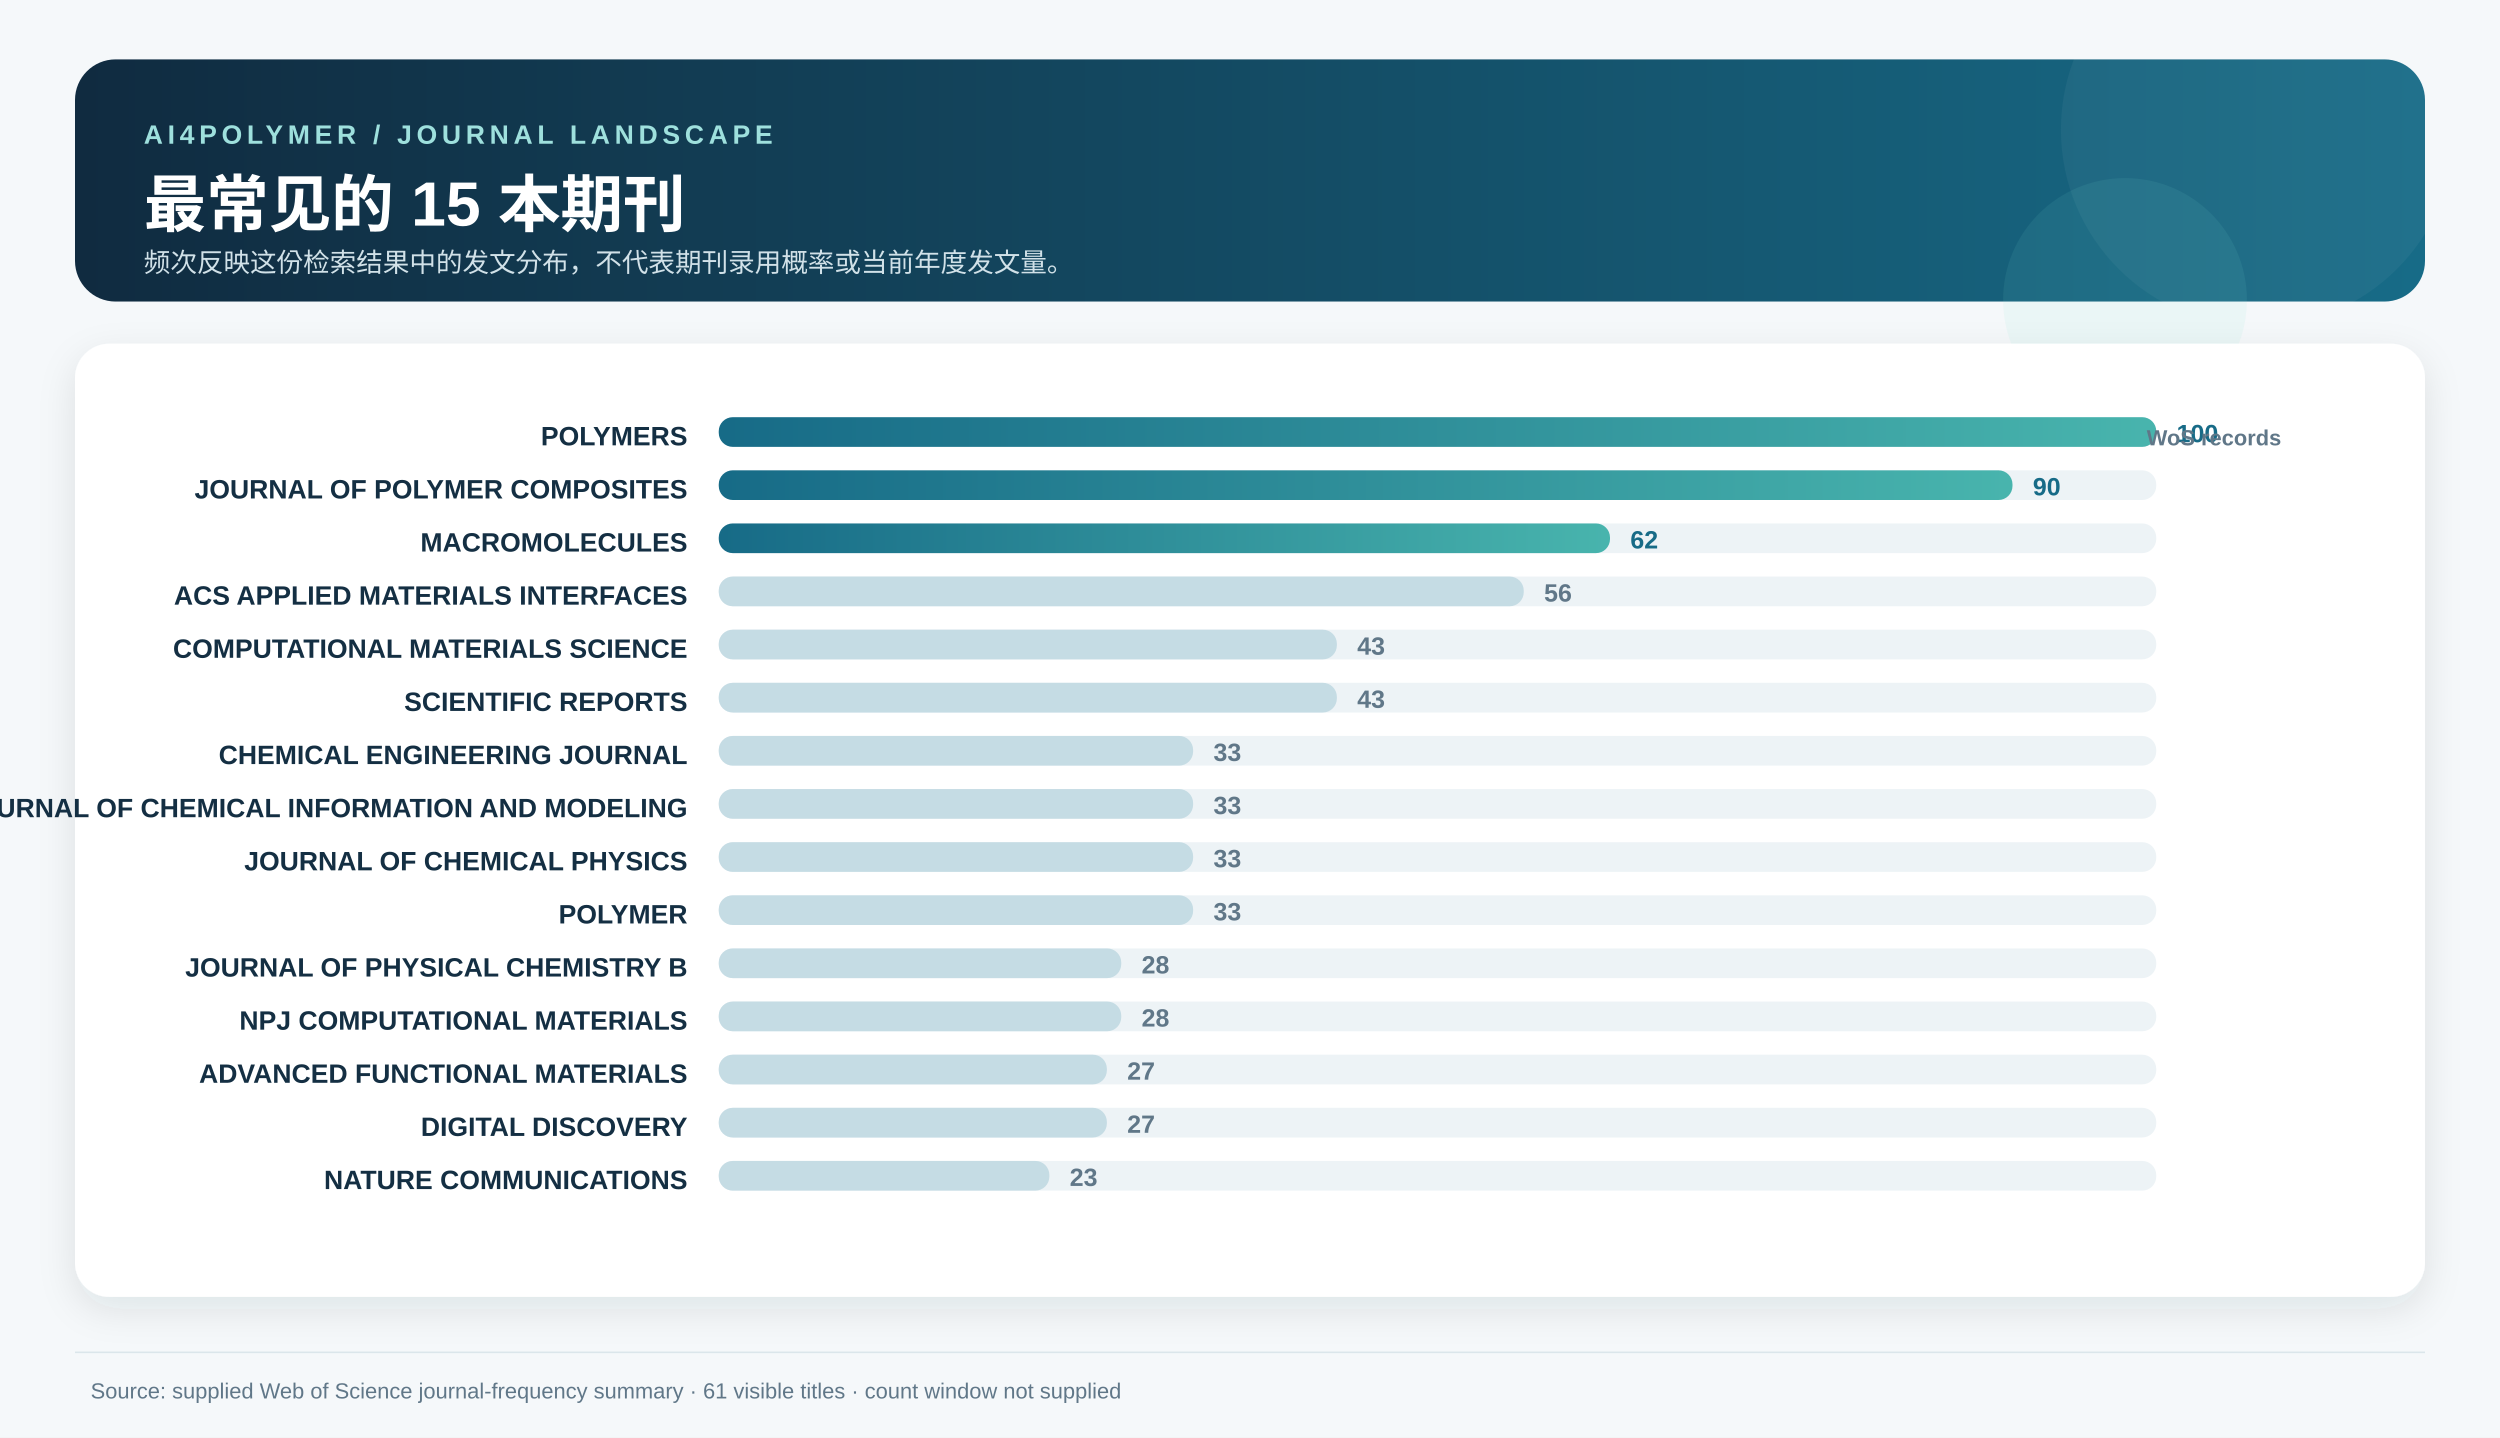
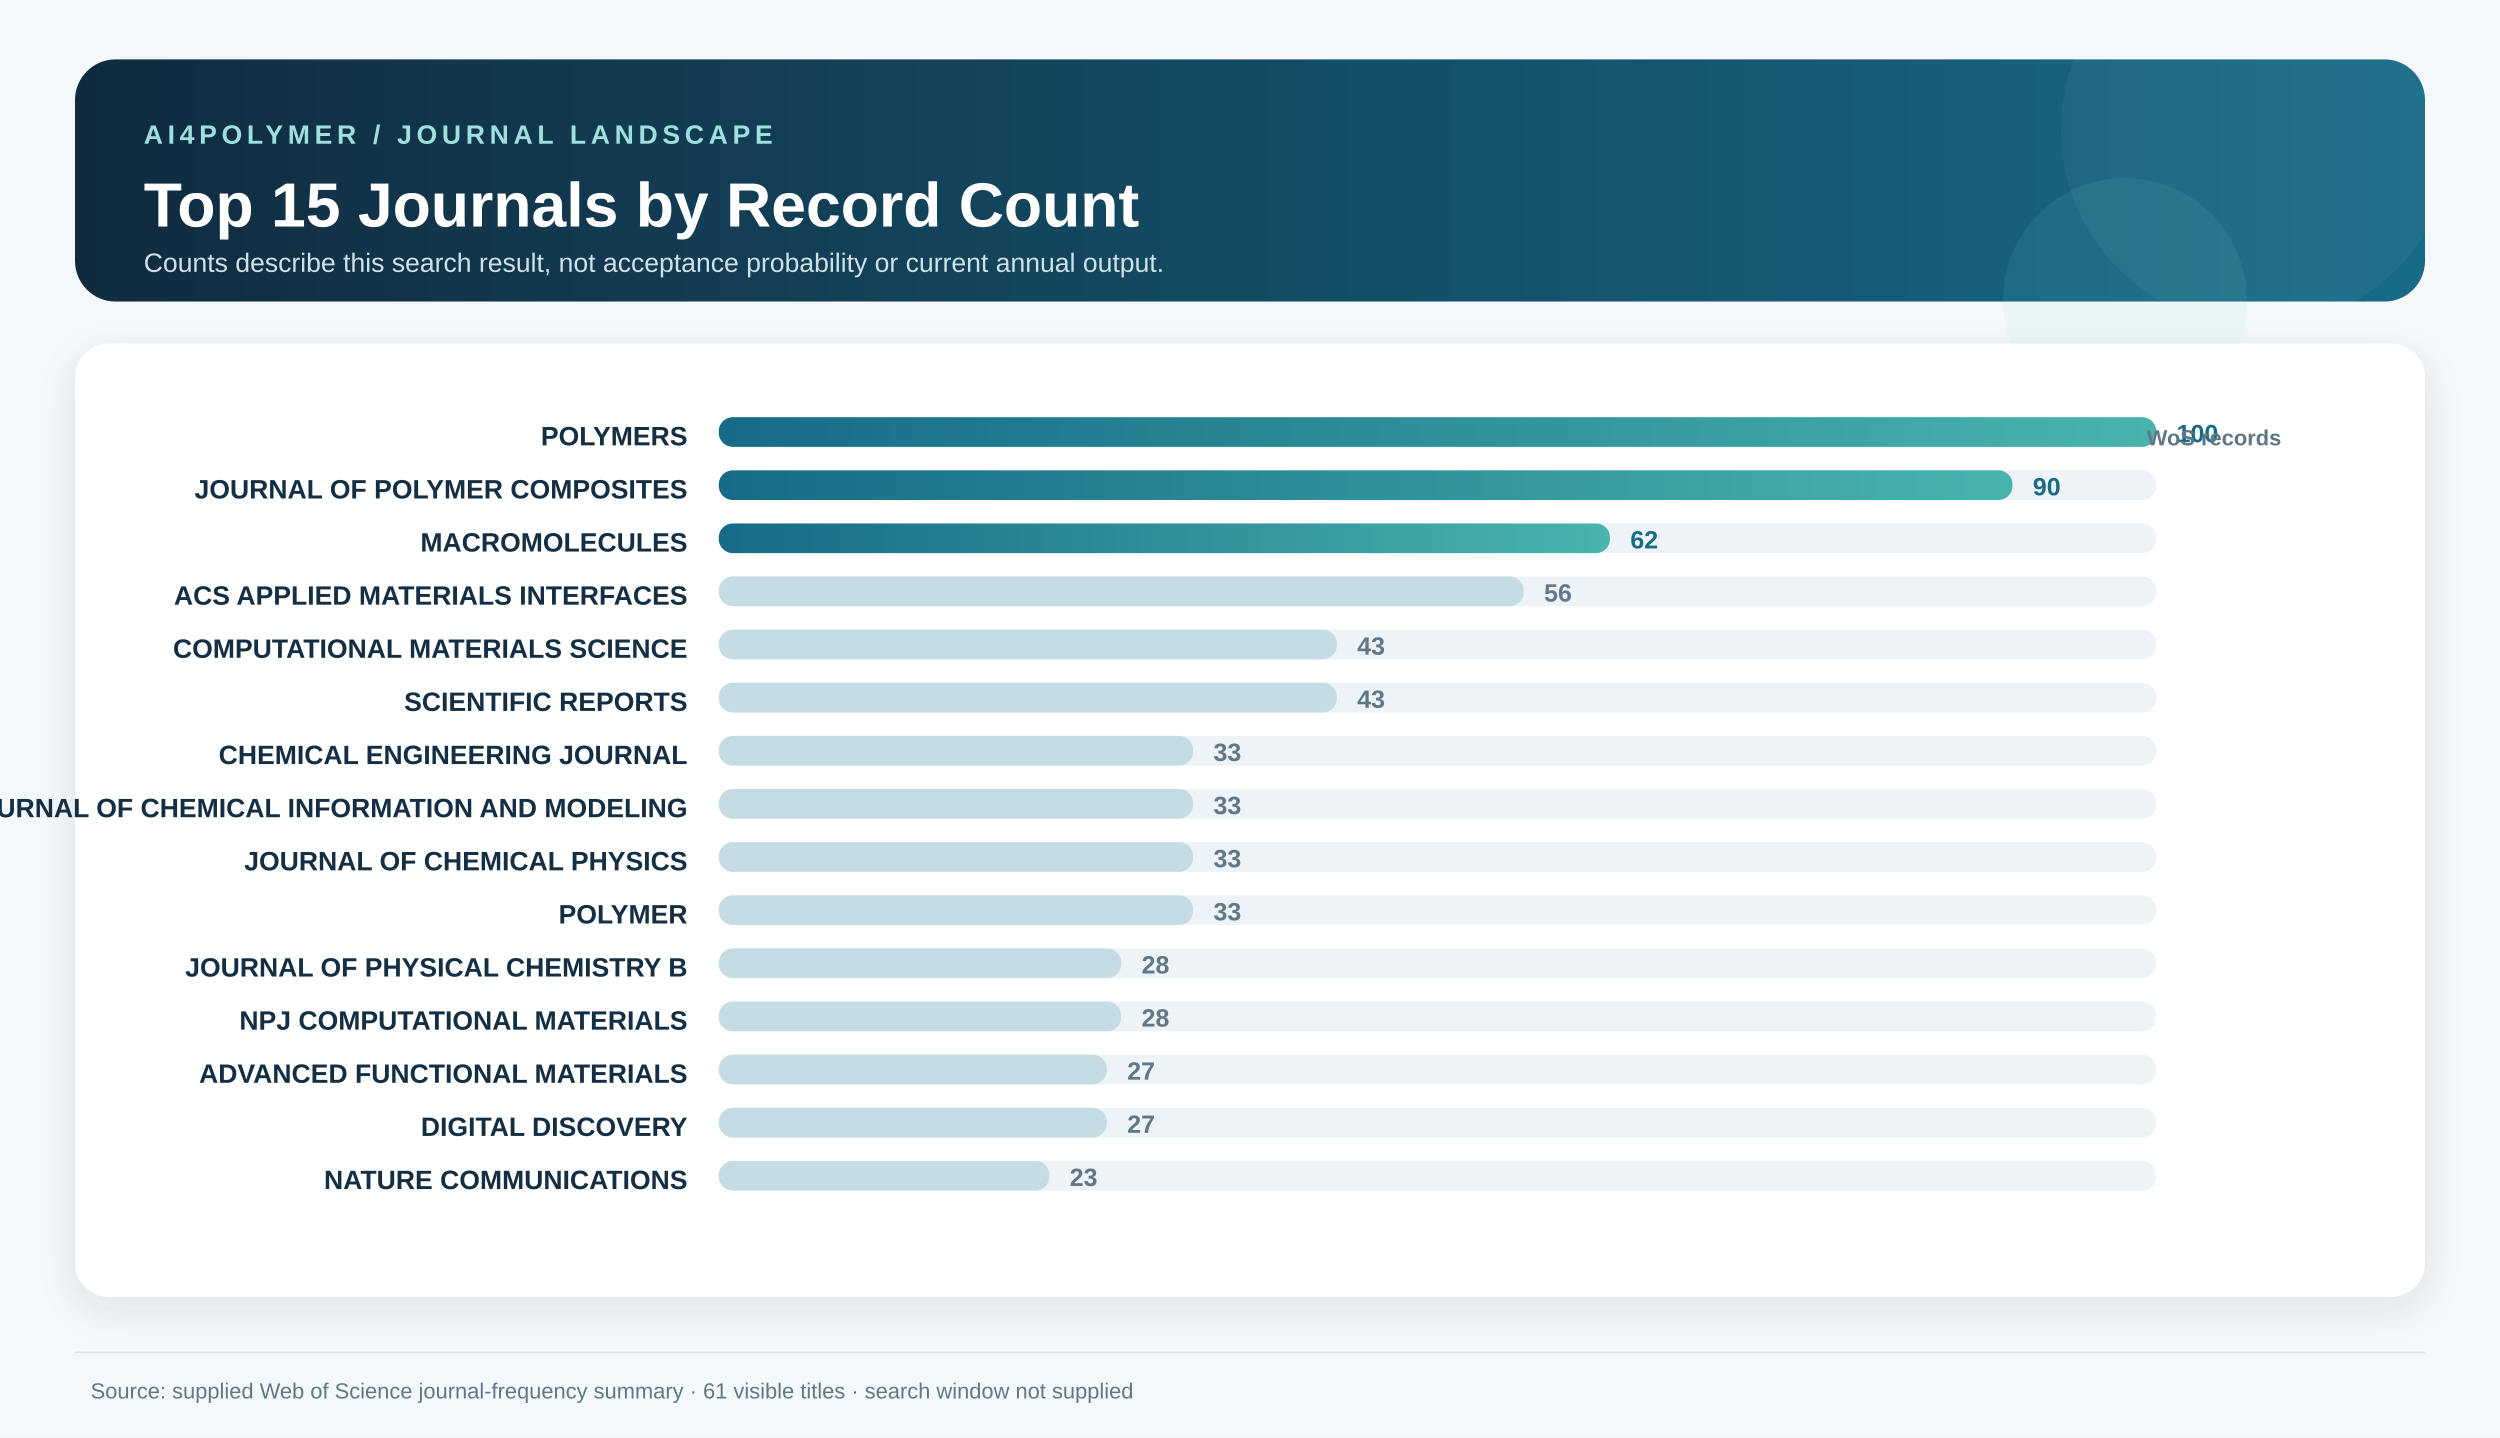
<svg xmlns="http://www.w3.org/2000/svg" width="1600" height="920" viewBox="0 0 1600 920">
  <defs>
    <linearGradient id="hero" x1="0" x2="1">
      <stop stop-color="#102b40" />
      <stop offset="1" stop-color="#176b87" />
    </linearGradient>
    <linearGradient id="bar" x1="0" x2="1">
      <stop stop-color="#176b87" />
      <stop offset="1" stop-color="#48b4ad" />
    </linearGradient>
    <filter id="shadow" x="-10%" y="-10%" width="120%" height="130%">
      <feDropShadow dx="0" dy="8" stdDeviation="12" flood-color="#142f43" flood-opacity=".10" />
    </filter>
  </defs>
  <rect width="1600" height="920" fill="#f5f8fa" />
  <rect x="48" y="38" width="1504" height="155" rx="26" fill="url(#hero)" />
  <circle cx="1445" cy="83" r="126" fill="#ffffff" opacity=".045" />
  <circle cx="1360" cy="192" r="78" fill="#7ce0cf" opacity=".09" />
-   <text x="92" y="92" font-family="Arial, PingFang SC, Microsoft YaHei, sans-serif" font-size="17" fill="#9ee0dd" font-weight="700" text-anchor="start" letter-spacing="3">AI4POLYMER  /  JOURNAL LANDSCAPE</text>
-   <text x="92" y="145" font-family="Arial, PingFang SC, Microsoft YaHei, sans-serif" font-size="40" fill="#ffffff" font-weight="700" text-anchor="start">最常见的 15 本期刊</text>
-   <text x="92" y="174" font-family="Arial, PingFang SC, Microsoft YaHei, sans-serif" font-size="17" fill="#d1e1e8" font-weight="400" text-anchor="start">频次反映这份检索结果中的发文分布，不代表期刊录用概率或当前年度发文量。</text>
+   <text x="92" y="92" font-family="Arial, Helvetica, sans-serif" font-size="17" fill="#9ee0dd" font-weight="700" text-anchor="start" letter-spacing="3">AI4POLYMER  /  JOURNAL LANDSCAPE</text>
+   <text x="92" y="145" font-family="Arial, Helvetica, sans-serif" font-size="40" fill="#ffffff" font-weight="700" text-anchor="start">Top 15 Journals by Record Count</text>
+   <text x="92" y="174" font-family="Arial, Helvetica, sans-serif" font-size="17" fill="#d1e1e8" font-weight="400" text-anchor="start">Counts describe this search result, not acceptance probability or current annual output.</text>
  <rect x="48" y="220" width="1504" height="610" rx="22" fill="#ffffff" filter="url(#shadow)" />
-   <text x="440" y="285" font-family="Arial, PingFang SC, Microsoft YaHei, sans-serif" font-size="17" fill="#142f43" font-weight="600" text-anchor="end">POLYMERS</text>
+   <text x="440" y="285" font-family="Arial, Helvetica, sans-serif" font-size="17" fill="#142f43" font-weight="600" text-anchor="end">POLYMERS</text>
  <rect x="460" y="267" width="920" height="19" rx="9" fill="#edf3f6" />
  <rect x="460" y="267" width="920.0" height="19" rx="9" fill="url(#bar)" />
-   <text x="1393.0" y="283" font-family="Arial, PingFang SC, Microsoft YaHei, sans-serif" font-size="16" fill="#176b87" font-weight="700" text-anchor="start">100</text>
-   <text x="440" y="319" font-family="Arial, PingFang SC, Microsoft YaHei, sans-serif" font-size="17" fill="#142f43" font-weight="600" text-anchor="end">JOURNAL OF POLYMER COMPOSITES</text>
+   <text x="1393.0" y="283" font-family="Arial, Helvetica, sans-serif" font-size="16" fill="#176b87" font-weight="700" text-anchor="start">100</text>
+   <text x="440" y="319" font-family="Arial, Helvetica, sans-serif" font-size="17" fill="#142f43" font-weight="600" text-anchor="end">JOURNAL OF POLYMER COMPOSITES</text>
  <rect x="460" y="301" width="920" height="19" rx="9" fill="#edf3f6" />
  <rect x="460" y="301" width="828.0" height="19" rx="9" fill="url(#bar)" />
-   <text x="1301.0" y="317" font-family="Arial, PingFang SC, Microsoft YaHei, sans-serif" font-size="16" fill="#176b87" font-weight="700" text-anchor="start">90</text>
-   <text x="440" y="353" font-family="Arial, PingFang SC, Microsoft YaHei, sans-serif" font-size="17" fill="#142f43" font-weight="600" text-anchor="end">MACROMOLECULES</text>
+   <text x="1301.0" y="317" font-family="Arial, Helvetica, sans-serif" font-size="16" fill="#176b87" font-weight="700" text-anchor="start">90</text>
+   <text x="440" y="353" font-family="Arial, Helvetica, sans-serif" font-size="17" fill="#142f43" font-weight="600" text-anchor="end">MACROMOLECULES</text>
  <rect x="460" y="335" width="920" height="19" rx="9" fill="#edf3f6" />
  <rect x="460" y="335" width="570.4" height="19" rx="9" fill="url(#bar)" />
-   <text x="1043.4" y="351" font-family="Arial, PingFang SC, Microsoft YaHei, sans-serif" font-size="16" fill="#176b87" font-weight="700" text-anchor="start">62</text>
-   <text x="440" y="387" font-family="Arial, PingFang SC, Microsoft YaHei, sans-serif" font-size="17" fill="#142f43" font-weight="600" text-anchor="end">ACS APPLIED MATERIALS INTERFACES</text>
+   <text x="1043.4" y="351" font-family="Arial, Helvetica, sans-serif" font-size="16" fill="#176b87" font-weight="700" text-anchor="start">62</text>
+   <text x="440" y="387" font-family="Arial, Helvetica, sans-serif" font-size="17" fill="#142f43" font-weight="600" text-anchor="end">ACS APPLIED MATERIALS INTERFACES</text>
  <rect x="460" y="369" width="920" height="19" rx="9" fill="#edf3f6" />
  <rect x="460" y="369" width="515.2" height="19" rx="9" fill="#c5dce4" />
-   <text x="988.2" y="385" font-family="Arial, PingFang SC, Microsoft YaHei, sans-serif" font-size="16" fill="#607788" font-weight="700" text-anchor="start">56</text>
-   <text x="440" y="421" font-family="Arial, PingFang SC, Microsoft YaHei, sans-serif" font-size="17" fill="#142f43" font-weight="600" text-anchor="end">COMPUTATIONAL MATERIALS SCIENCE</text>
+   <text x="988.2" y="385" font-family="Arial, Helvetica, sans-serif" font-size="16" fill="#607788" font-weight="700" text-anchor="start">56</text>
+   <text x="440" y="421" font-family="Arial, Helvetica, sans-serif" font-size="17" fill="#142f43" font-weight="600" text-anchor="end">COMPUTATIONAL MATERIALS SCIENCE</text>
  <rect x="460" y="403" width="920" height="19" rx="9" fill="#edf3f6" />
  <rect x="460" y="403" width="395.6" height="19" rx="9" fill="#c5dce4" />
-   <text x="868.6" y="419" font-family="Arial, PingFang SC, Microsoft YaHei, sans-serif" font-size="16" fill="#607788" font-weight="700" text-anchor="start">43</text>
-   <text x="440" y="455" font-family="Arial, PingFang SC, Microsoft YaHei, sans-serif" font-size="17" fill="#142f43" font-weight="600" text-anchor="end">SCIENTIFIC REPORTS</text>
+   <text x="868.6" y="419" font-family="Arial, Helvetica, sans-serif" font-size="16" fill="#607788" font-weight="700" text-anchor="start">43</text>
+   <text x="440" y="455" font-family="Arial, Helvetica, sans-serif" font-size="17" fill="#142f43" font-weight="600" text-anchor="end">SCIENTIFIC REPORTS</text>
  <rect x="460" y="437" width="920" height="19" rx="9" fill="#edf3f6" />
  <rect x="460" y="437" width="395.6" height="19" rx="9" fill="#c5dce4" />
-   <text x="868.6" y="453" font-family="Arial, PingFang SC, Microsoft YaHei, sans-serif" font-size="16" fill="#607788" font-weight="700" text-anchor="start">43</text>
-   <text x="440" y="489" font-family="Arial, PingFang SC, Microsoft YaHei, sans-serif" font-size="17" fill="#142f43" font-weight="600" text-anchor="end">CHEMICAL ENGINEERING JOURNAL</text>
+   <text x="868.6" y="453" font-family="Arial, Helvetica, sans-serif" font-size="16" fill="#607788" font-weight="700" text-anchor="start">43</text>
+   <text x="440" y="489" font-family="Arial, Helvetica, sans-serif" font-size="17" fill="#142f43" font-weight="600" text-anchor="end">CHEMICAL ENGINEERING JOURNAL</text>
  <rect x="460" y="471" width="920" height="19" rx="9" fill="#edf3f6" />
  <rect x="460" y="471" width="303.6" height="19" rx="9" fill="#c5dce4" />
-   <text x="776.6" y="487" font-family="Arial, PingFang SC, Microsoft YaHei, sans-serif" font-size="16" fill="#607788" font-weight="700" text-anchor="start">33</text>
-   <text x="440" y="523" font-family="Arial, PingFang SC, Microsoft YaHei, sans-serif" font-size="17" fill="#142f43" font-weight="600" text-anchor="end">JOURNAL OF CHEMICAL INFORMATION AND MODELING</text>
+   <text x="776.6" y="487" font-family="Arial, Helvetica, sans-serif" font-size="16" fill="#607788" font-weight="700" text-anchor="start">33</text>
+   <text x="440" y="523" font-family="Arial, Helvetica, sans-serif" font-size="17" fill="#142f43" font-weight="600" text-anchor="end">JOURNAL OF CHEMICAL INFORMATION AND MODELING</text>
  <rect x="460" y="505" width="920" height="19" rx="9" fill="#edf3f6" />
  <rect x="460" y="505" width="303.6" height="19" rx="9" fill="#c5dce4" />
-   <text x="776.6" y="521" font-family="Arial, PingFang SC, Microsoft YaHei, sans-serif" font-size="16" fill="#607788" font-weight="700" text-anchor="start">33</text>
-   <text x="440" y="557" font-family="Arial, PingFang SC, Microsoft YaHei, sans-serif" font-size="17" fill="#142f43" font-weight="600" text-anchor="end">JOURNAL OF CHEMICAL PHYSICS</text>
+   <text x="776.6" y="521" font-family="Arial, Helvetica, sans-serif" font-size="16" fill="#607788" font-weight="700" text-anchor="start">33</text>
+   <text x="440" y="557" font-family="Arial, Helvetica, sans-serif" font-size="17" fill="#142f43" font-weight="600" text-anchor="end">JOURNAL OF CHEMICAL PHYSICS</text>
  <rect x="460" y="539" width="920" height="19" rx="9" fill="#edf3f6" />
  <rect x="460" y="539" width="303.6" height="19" rx="9" fill="#c5dce4" />
-   <text x="776.6" y="555" font-family="Arial, PingFang SC, Microsoft YaHei, sans-serif" font-size="16" fill="#607788" font-weight="700" text-anchor="start">33</text>
-   <text x="440" y="591" font-family="Arial, PingFang SC, Microsoft YaHei, sans-serif" font-size="17" fill="#142f43" font-weight="600" text-anchor="end">POLYMER</text>
+   <text x="776.6" y="555" font-family="Arial, Helvetica, sans-serif" font-size="16" fill="#607788" font-weight="700" text-anchor="start">33</text>
+   <text x="440" y="591" font-family="Arial, Helvetica, sans-serif" font-size="17" fill="#142f43" font-weight="600" text-anchor="end">POLYMER</text>
  <rect x="460" y="573" width="920" height="19" rx="9" fill="#edf3f6" />
  <rect x="460" y="573" width="303.6" height="19" rx="9" fill="#c5dce4" />
-   <text x="776.6" y="589" font-family="Arial, PingFang SC, Microsoft YaHei, sans-serif" font-size="16" fill="#607788" font-weight="700" text-anchor="start">33</text>
-   <text x="440" y="625" font-family="Arial, PingFang SC, Microsoft YaHei, sans-serif" font-size="17" fill="#142f43" font-weight="600" text-anchor="end">JOURNAL OF PHYSICAL CHEMISTRY B</text>
+   <text x="776.6" y="589" font-family="Arial, Helvetica, sans-serif" font-size="16" fill="#607788" font-weight="700" text-anchor="start">33</text>
+   <text x="440" y="625" font-family="Arial, Helvetica, sans-serif" font-size="17" fill="#142f43" font-weight="600" text-anchor="end">JOURNAL OF PHYSICAL CHEMISTRY B</text>
  <rect x="460" y="607" width="920" height="19" rx="9" fill="#edf3f6" />
  <rect x="460" y="607" width="257.6" height="19" rx="9" fill="#c5dce4" />
-   <text x="730.6" y="623" font-family="Arial, PingFang SC, Microsoft YaHei, sans-serif" font-size="16" fill="#607788" font-weight="700" text-anchor="start">28</text>
-   <text x="440" y="659" font-family="Arial, PingFang SC, Microsoft YaHei, sans-serif" font-size="17" fill="#142f43" font-weight="600" text-anchor="end">NPJ COMPUTATIONAL MATERIALS</text>
+   <text x="730.6" y="623" font-family="Arial, Helvetica, sans-serif" font-size="16" fill="#607788" font-weight="700" text-anchor="start">28</text>
+   <text x="440" y="659" font-family="Arial, Helvetica, sans-serif" font-size="17" fill="#142f43" font-weight="600" text-anchor="end">NPJ COMPUTATIONAL MATERIALS</text>
  <rect x="460" y="641" width="920" height="19" rx="9" fill="#edf3f6" />
  <rect x="460" y="641" width="257.6" height="19" rx="9" fill="#c5dce4" />
-   <text x="730.6" y="657" font-family="Arial, PingFang SC, Microsoft YaHei, sans-serif" font-size="16" fill="#607788" font-weight="700" text-anchor="start">28</text>
-   <text x="440" y="693" font-family="Arial, PingFang SC, Microsoft YaHei, sans-serif" font-size="17" fill="#142f43" font-weight="600" text-anchor="end">ADVANCED FUNCTIONAL MATERIALS</text>
+   <text x="730.6" y="657" font-family="Arial, Helvetica, sans-serif" font-size="16" fill="#607788" font-weight="700" text-anchor="start">28</text>
+   <text x="440" y="693" font-family="Arial, Helvetica, sans-serif" font-size="17" fill="#142f43" font-weight="600" text-anchor="end">ADVANCED FUNCTIONAL MATERIALS</text>
  <rect x="460" y="675" width="920" height="19" rx="9" fill="#edf3f6" />
  <rect x="460" y="675" width="248.4" height="19" rx="9" fill="#c5dce4" />
-   <text x="721.4" y="691" font-family="Arial, PingFang SC, Microsoft YaHei, sans-serif" font-size="16" fill="#607788" font-weight="700" text-anchor="start">27</text>
-   <text x="440" y="727" font-family="Arial, PingFang SC, Microsoft YaHei, sans-serif" font-size="17" fill="#142f43" font-weight="600" text-anchor="end">DIGITAL DISCOVERY</text>
+   <text x="721.4" y="691" font-family="Arial, Helvetica, sans-serif" font-size="16" fill="#607788" font-weight="700" text-anchor="start">27</text>
+   <text x="440" y="727" font-family="Arial, Helvetica, sans-serif" font-size="17" fill="#142f43" font-weight="600" text-anchor="end">DIGITAL DISCOVERY</text>
  <rect x="460" y="709" width="920" height="19" rx="9" fill="#edf3f6" />
  <rect x="460" y="709" width="248.4" height="19" rx="9" fill="#c5dce4" />
-   <text x="721.4" y="725" font-family="Arial, PingFang SC, Microsoft YaHei, sans-serif" font-size="16" fill="#607788" font-weight="700" text-anchor="start">27</text>
-   <text x="440" y="761" font-family="Arial, PingFang SC, Microsoft YaHei, sans-serif" font-size="17" fill="#142f43" font-weight="600" text-anchor="end">NATURE COMMUNICATIONS</text>
+   <text x="721.4" y="725" font-family="Arial, Helvetica, sans-serif" font-size="16" fill="#607788" font-weight="700" text-anchor="start">27</text>
+   <text x="440" y="761" font-family="Arial, Helvetica, sans-serif" font-size="17" fill="#142f43" font-weight="600" text-anchor="end">NATURE COMMUNICATIONS</text>
  <rect x="460" y="743" width="920" height="19" rx="9" fill="#edf3f6" />
  <rect x="460" y="743" width="211.6" height="19" rx="9" fill="#c5dce4" />
-   <text x="684.6" y="759" font-family="Arial, PingFang SC, Microsoft YaHei, sans-serif" font-size="16" fill="#607788" font-weight="700" text-anchor="start">23</text>
-   <text x="1460" y="285" font-family="Arial, PingFang SC, Microsoft YaHei, sans-serif" font-size="14" fill="#607788" font-weight="600" text-anchor="end">WoS records</text>
+   <text x="684.6" y="759" font-family="Arial, Helvetica, sans-serif" font-size="16" fill="#607788" font-weight="700" text-anchor="start">23</text>
+   <text x="1460" y="285" font-family="Arial, Helvetica, sans-serif" font-size="14" fill="#607788" font-weight="600" text-anchor="end">WoS records</text>
  <rect x="48" y="865" width="1504" height="1" fill="#dbe6eb" />
-   <text x="58" y="895" font-family="Arial, PingFang SC, Microsoft YaHei, sans-serif" font-size="14" fill="#607788" font-weight="400" text-anchor="start">Source: supplied Web of Science journal-frequency summary · 61 visible titles · count window not supplied</text>
+   <text x="58" y="895" font-family="Arial, Helvetica, sans-serif" font-size="14" fill="#607788" font-weight="400" text-anchor="start">Source: supplied Web of Science journal-frequency summary · 61 visible titles · search window not supplied</text>
</svg>
